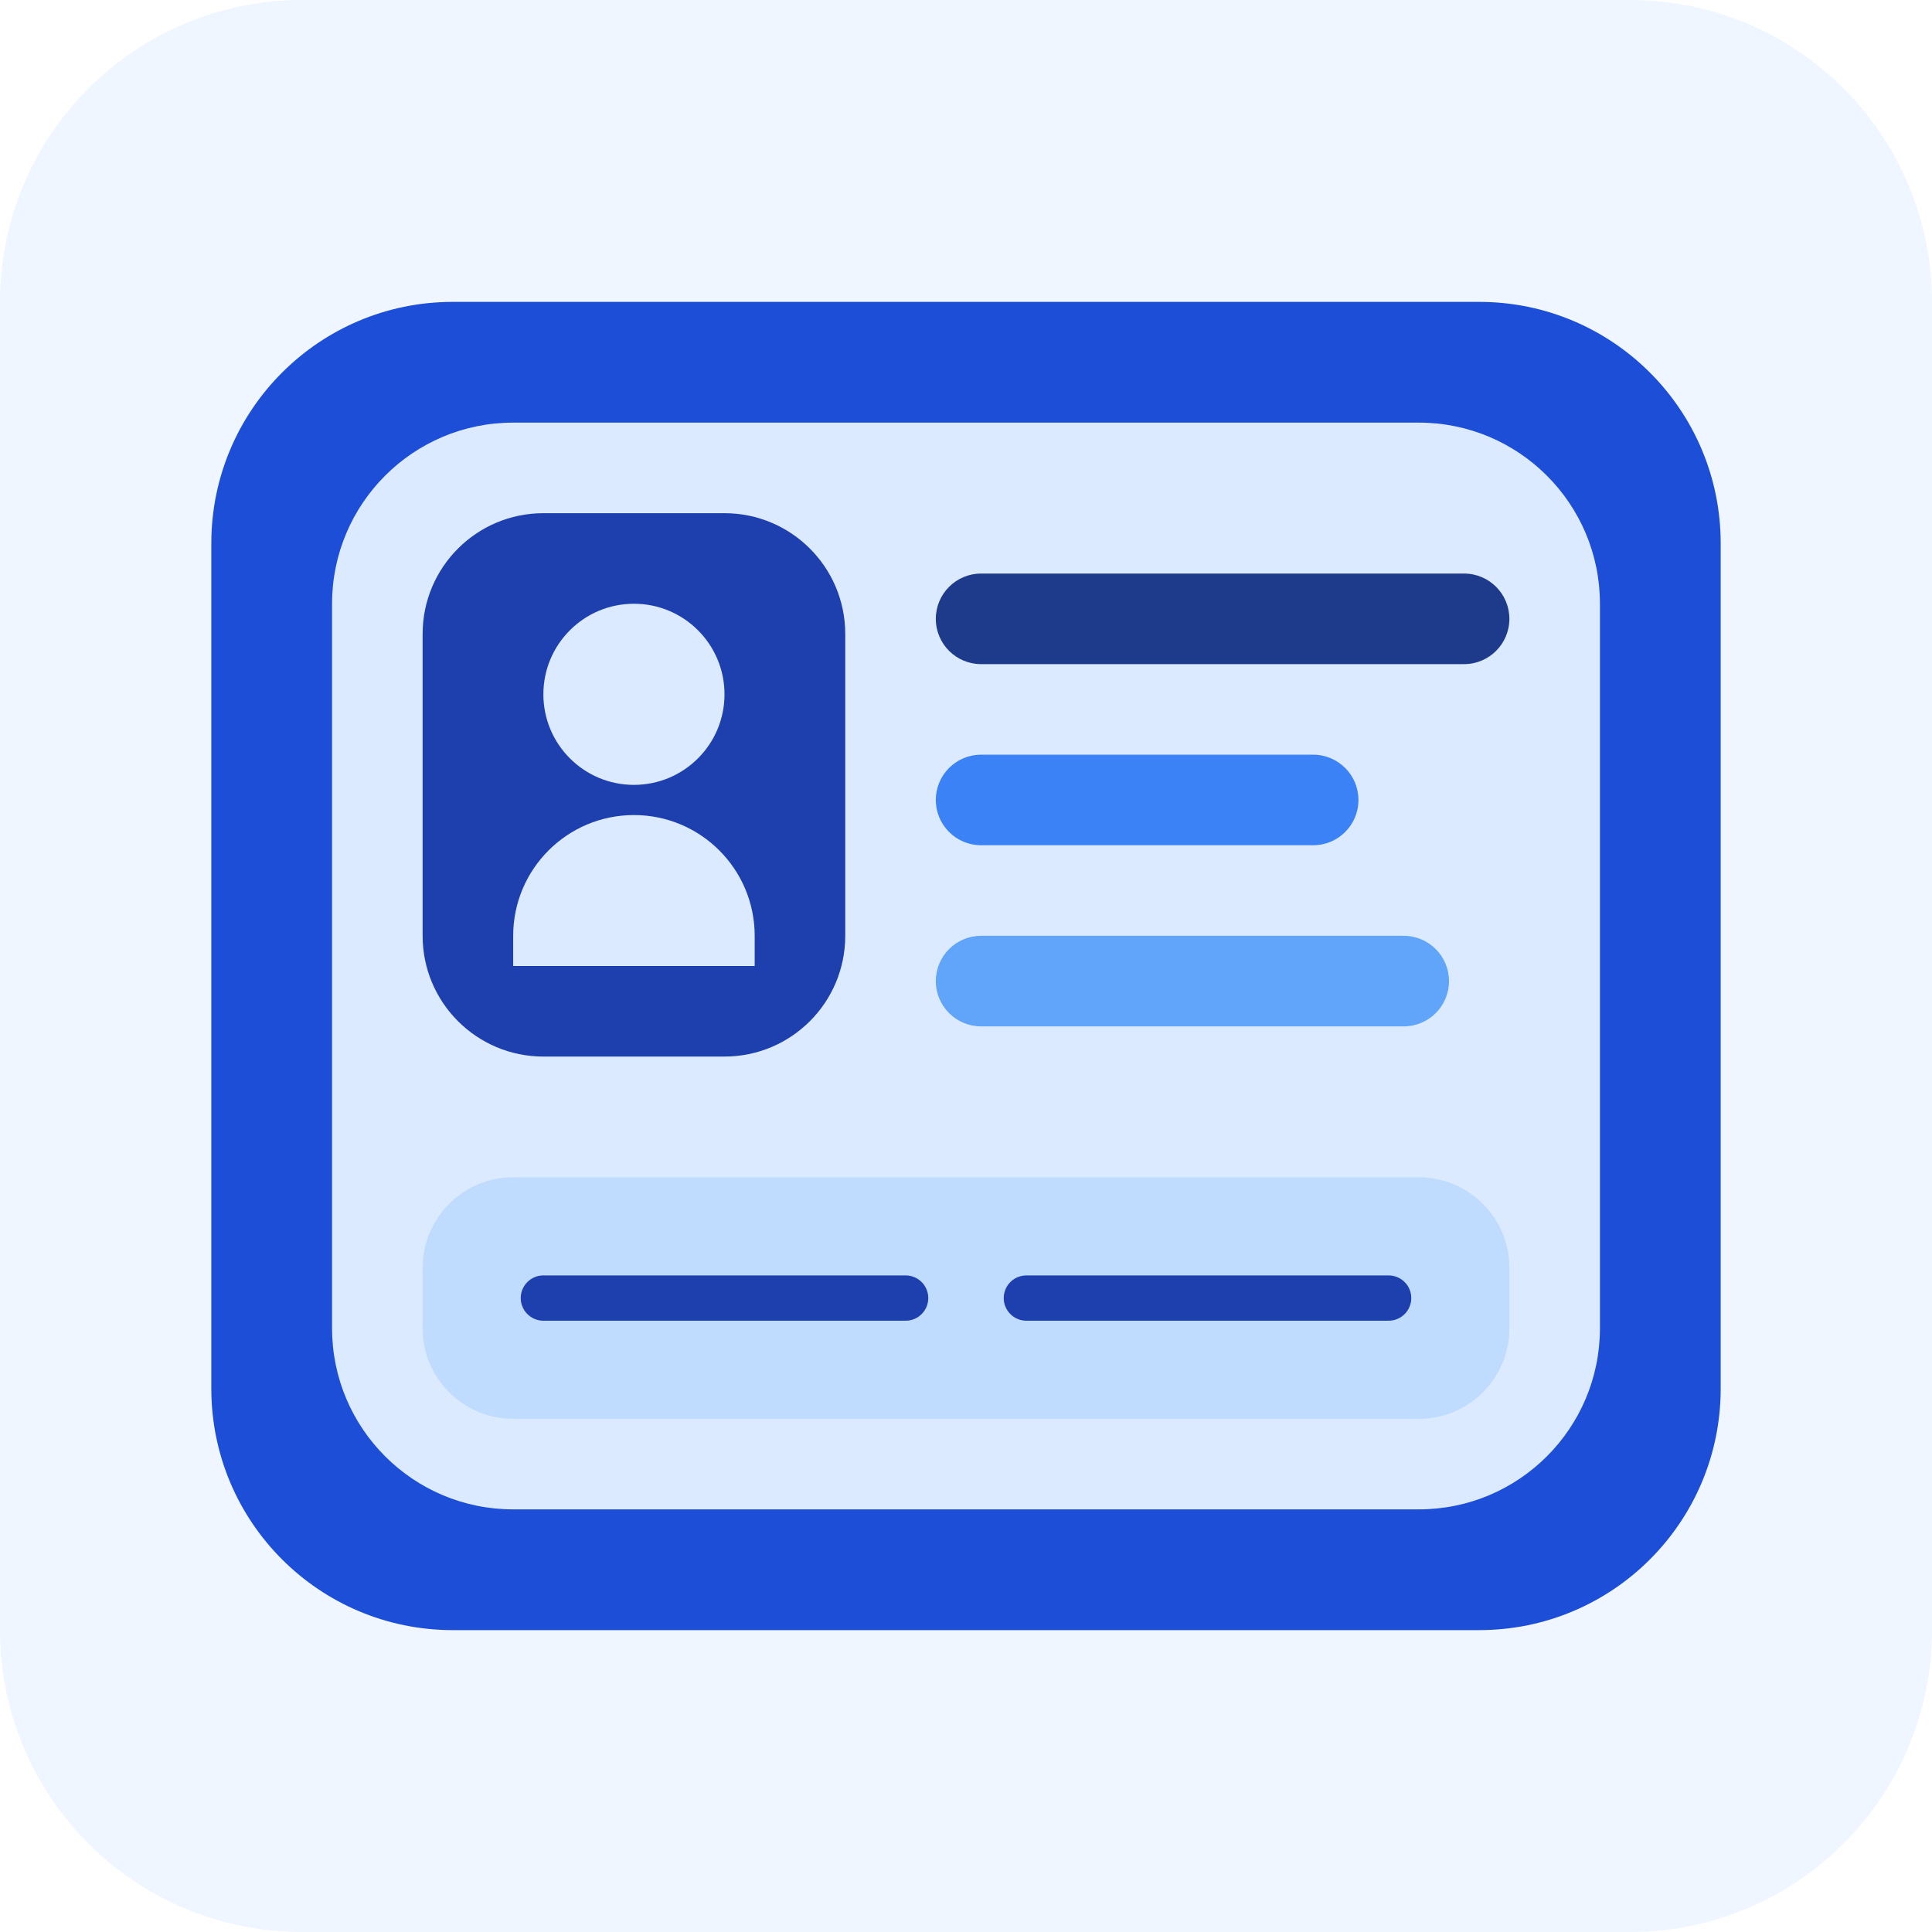
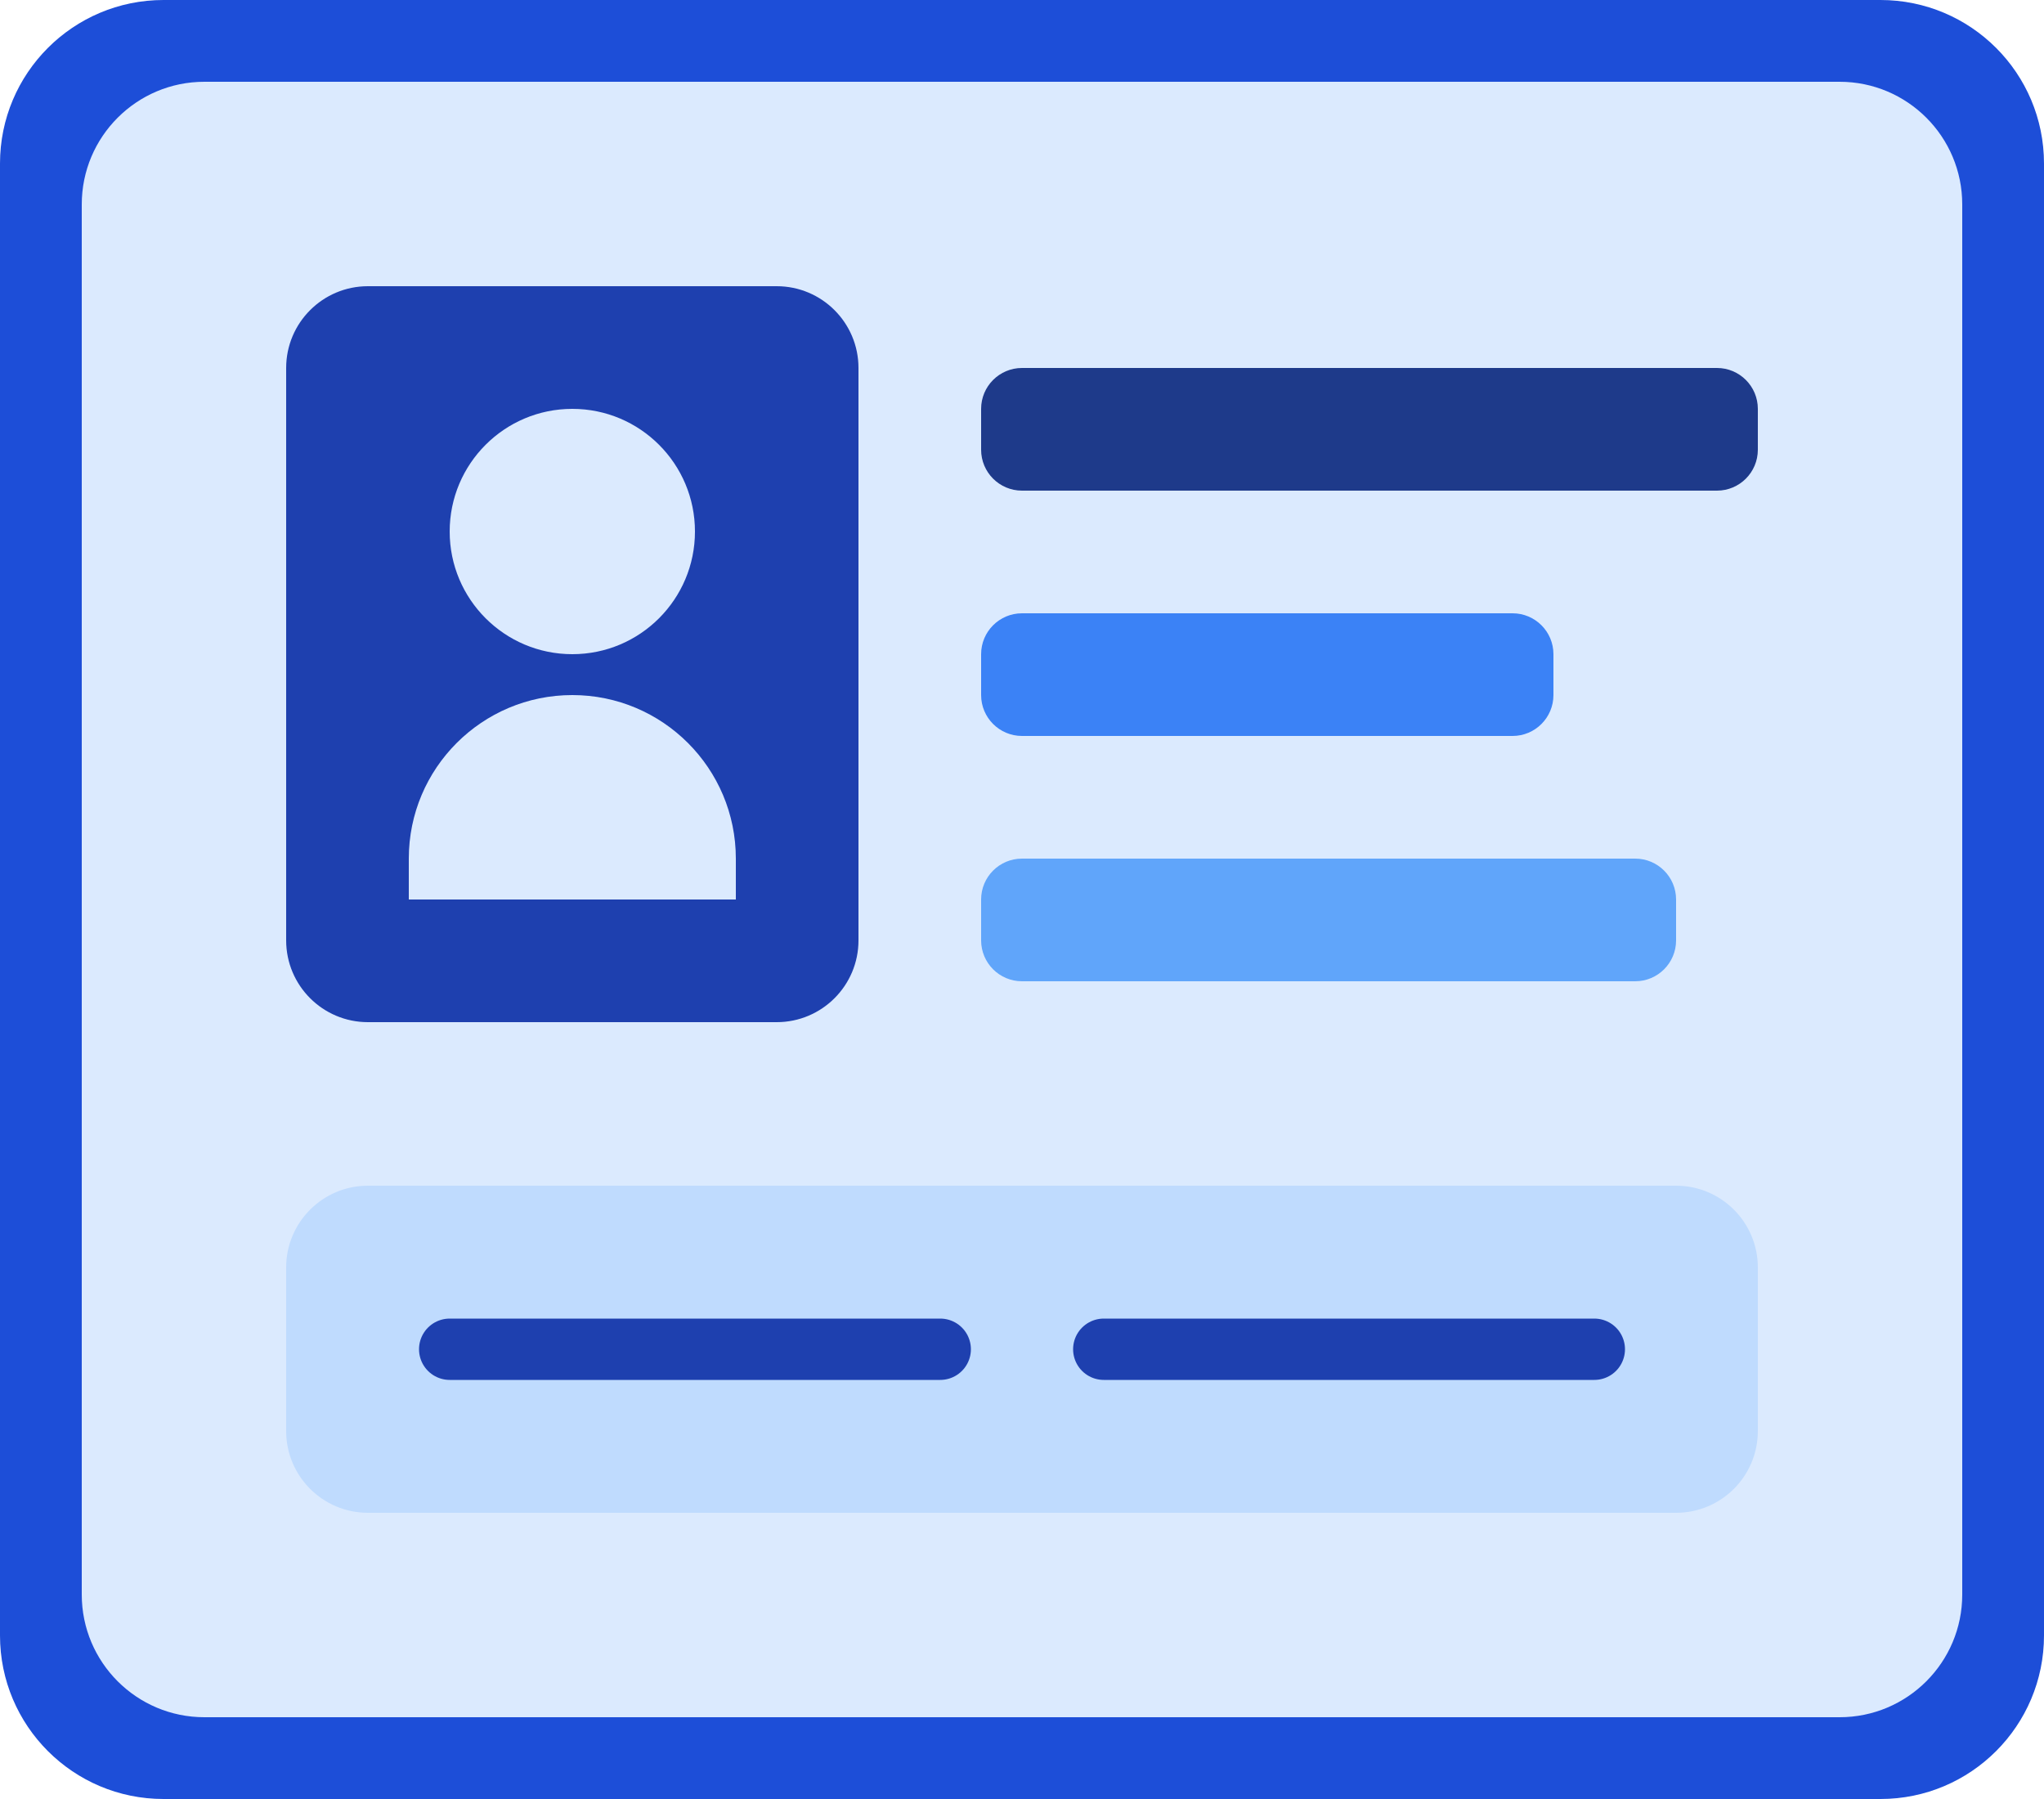
- <svg xmlns="http://www.w3.org/2000/svg" width="64" height="64" viewBox="0 0 64 64" fill="none">
-   <rect width="64" height="64" rx="10" fill="#EFF6FF" />
-   <rect x="7" y="10" width="50" height="44" rx="8" fill="#1D4ED8" />
-   <rect x="11" y="14" width="42" height="36" rx="6" fill="#DBEAFE" />
-   <rect x="14" y="17" width="14" height="18" rx="4" fill="#1E40AF" />
-   <circle cx="21" cy="23" r="3" fill="#DBEAFE" />
-   <path d="M21 27C18.791 27 17 28.791 17 31V32H25V31C25 28.791 23.209 27 21 27Z" fill="#DBEAFE" />
-   <rect x="31" y="19" width="19" height="3" rx="1.5" fill="#1E3A8A" />
-   <rect x="31" y="25" width="14" height="3" rx="1.5" fill="#3B82F6" />
-   <rect x="31" y="31" width="17" height="3" rx="1.5" fill="#60A5FA" />
-   <rect x="14" y="39" width="36" height="8" rx="3" fill="#BFDBFE" />
-   <path d="M18 43H30" stroke="#1E40AF" stroke-width="1.5" stroke-linecap="round" />
-   <path d="M34 43H46" stroke="#1E40AF" stroke-width="1.5" stroke-linecap="round" />
+ <svg xmlns="http://www.w3.org/2000/svg" width="50" height="44" viewBox="0 0 50 44" fill="none">
+   <rect width="50" height="44" rx="4" fill="#1D4ED8" />
+   <rect x="2" y="2" width="46" height="40" rx="3" fill="#DBEAFE" />
+   <rect x="7" y="7" width="14" height="18" rx="2" fill="#1E40AF" />
+   <circle cx="14" cy="13" r="3" fill="#DBEAFE" />
+   <path d="M14 17C11.791 17 10 18.791 10 21V22H18V21C18 18.791 16.209 17 14 17Z" fill="#DBEAFE" />
+   <rect x="24" y="9" width="19" height="3" rx="1" fill="#1E3A8A" />
+   <rect x="24" y="15" width="14" height="3" rx="1" fill="#3B82F6" />
+   <rect x="24" y="21" width="17" height="3" rx="1" fill="#60A5FA" />
+   <rect x="7" y="29" width="36" height="8" rx="2" fill="#BFDBFE" />
+   <path d="M11 33H23" stroke="#1E40AF" stroke-width="1.5" stroke-linecap="round" />
+   <path d="M27 33H39" stroke="#1E40AF" stroke-width="1.5" stroke-linecap="round" />
</svg>
